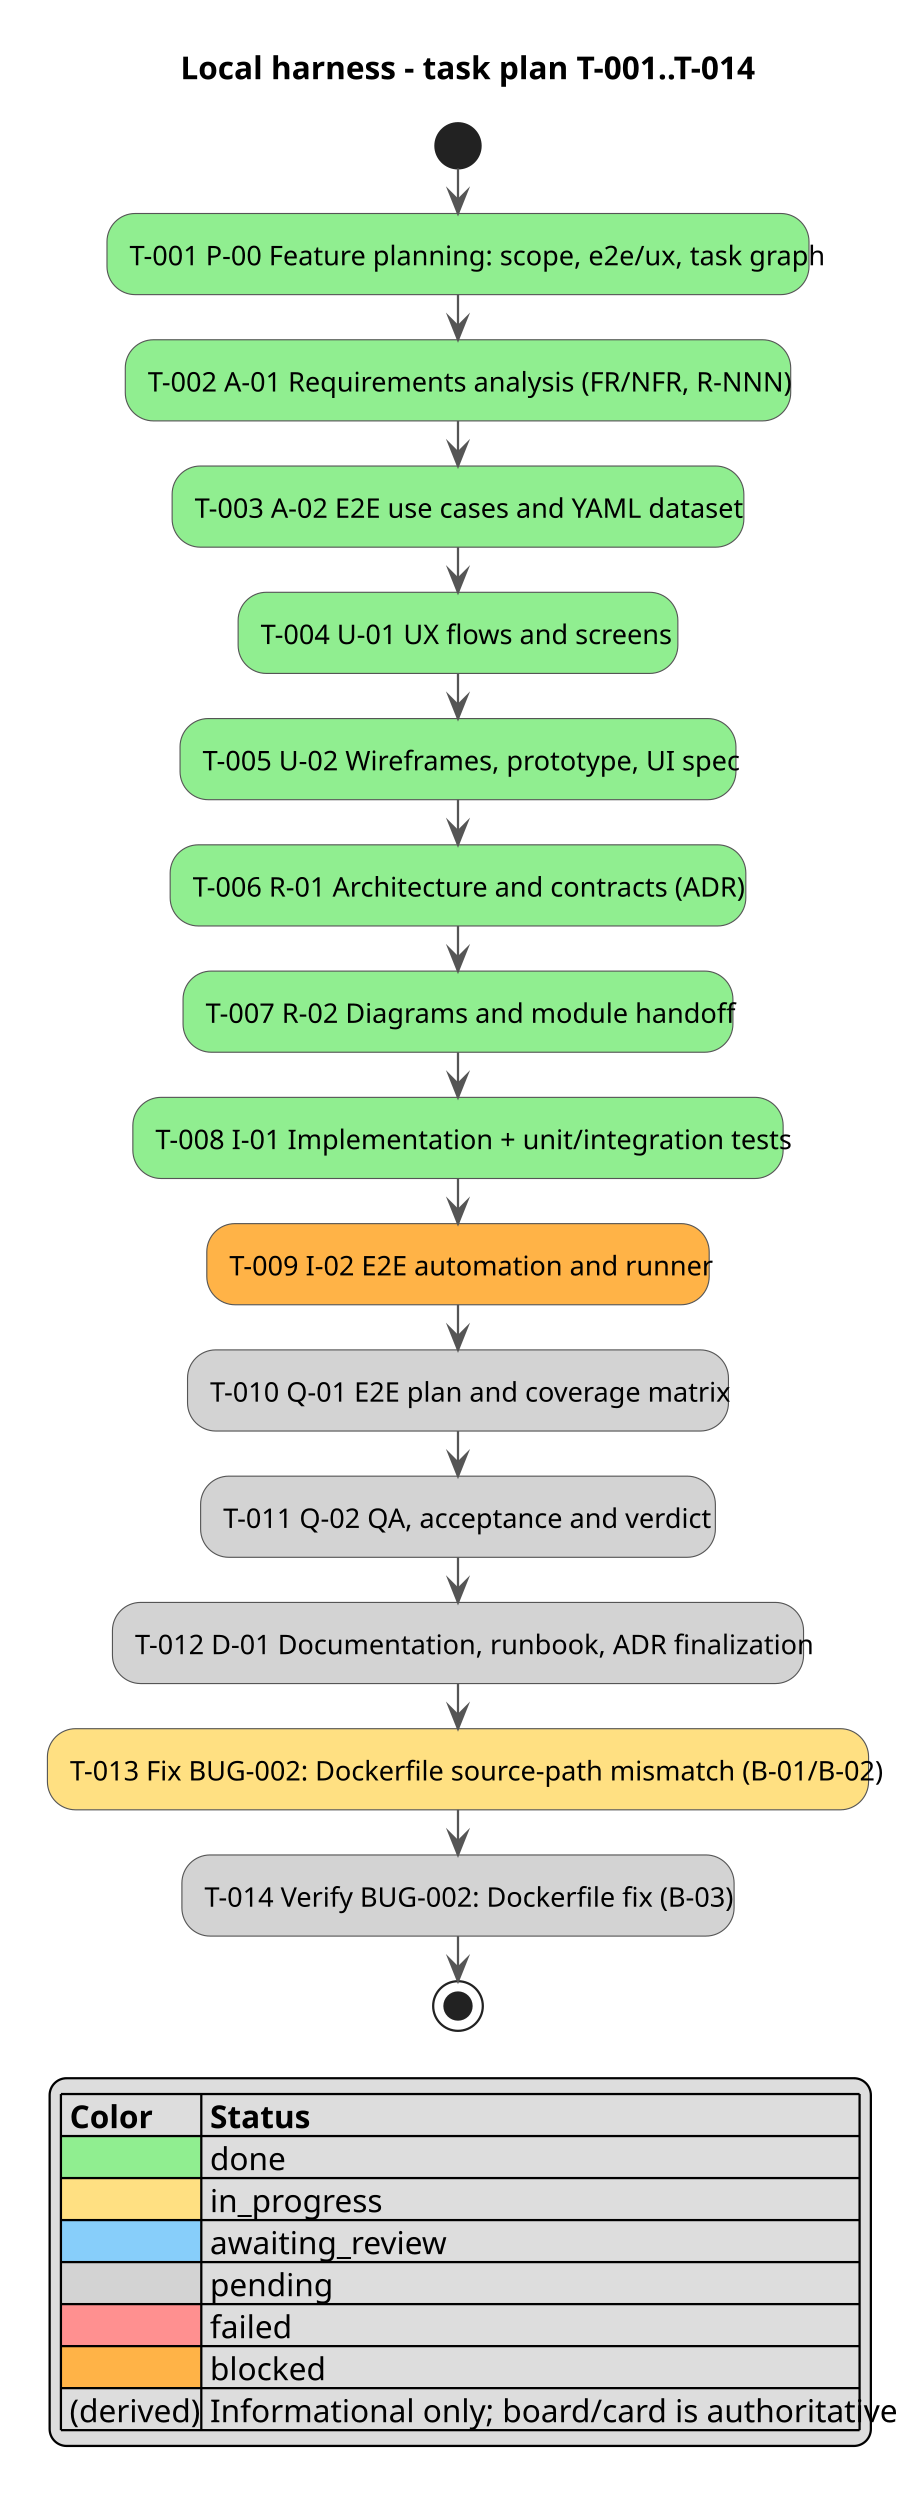
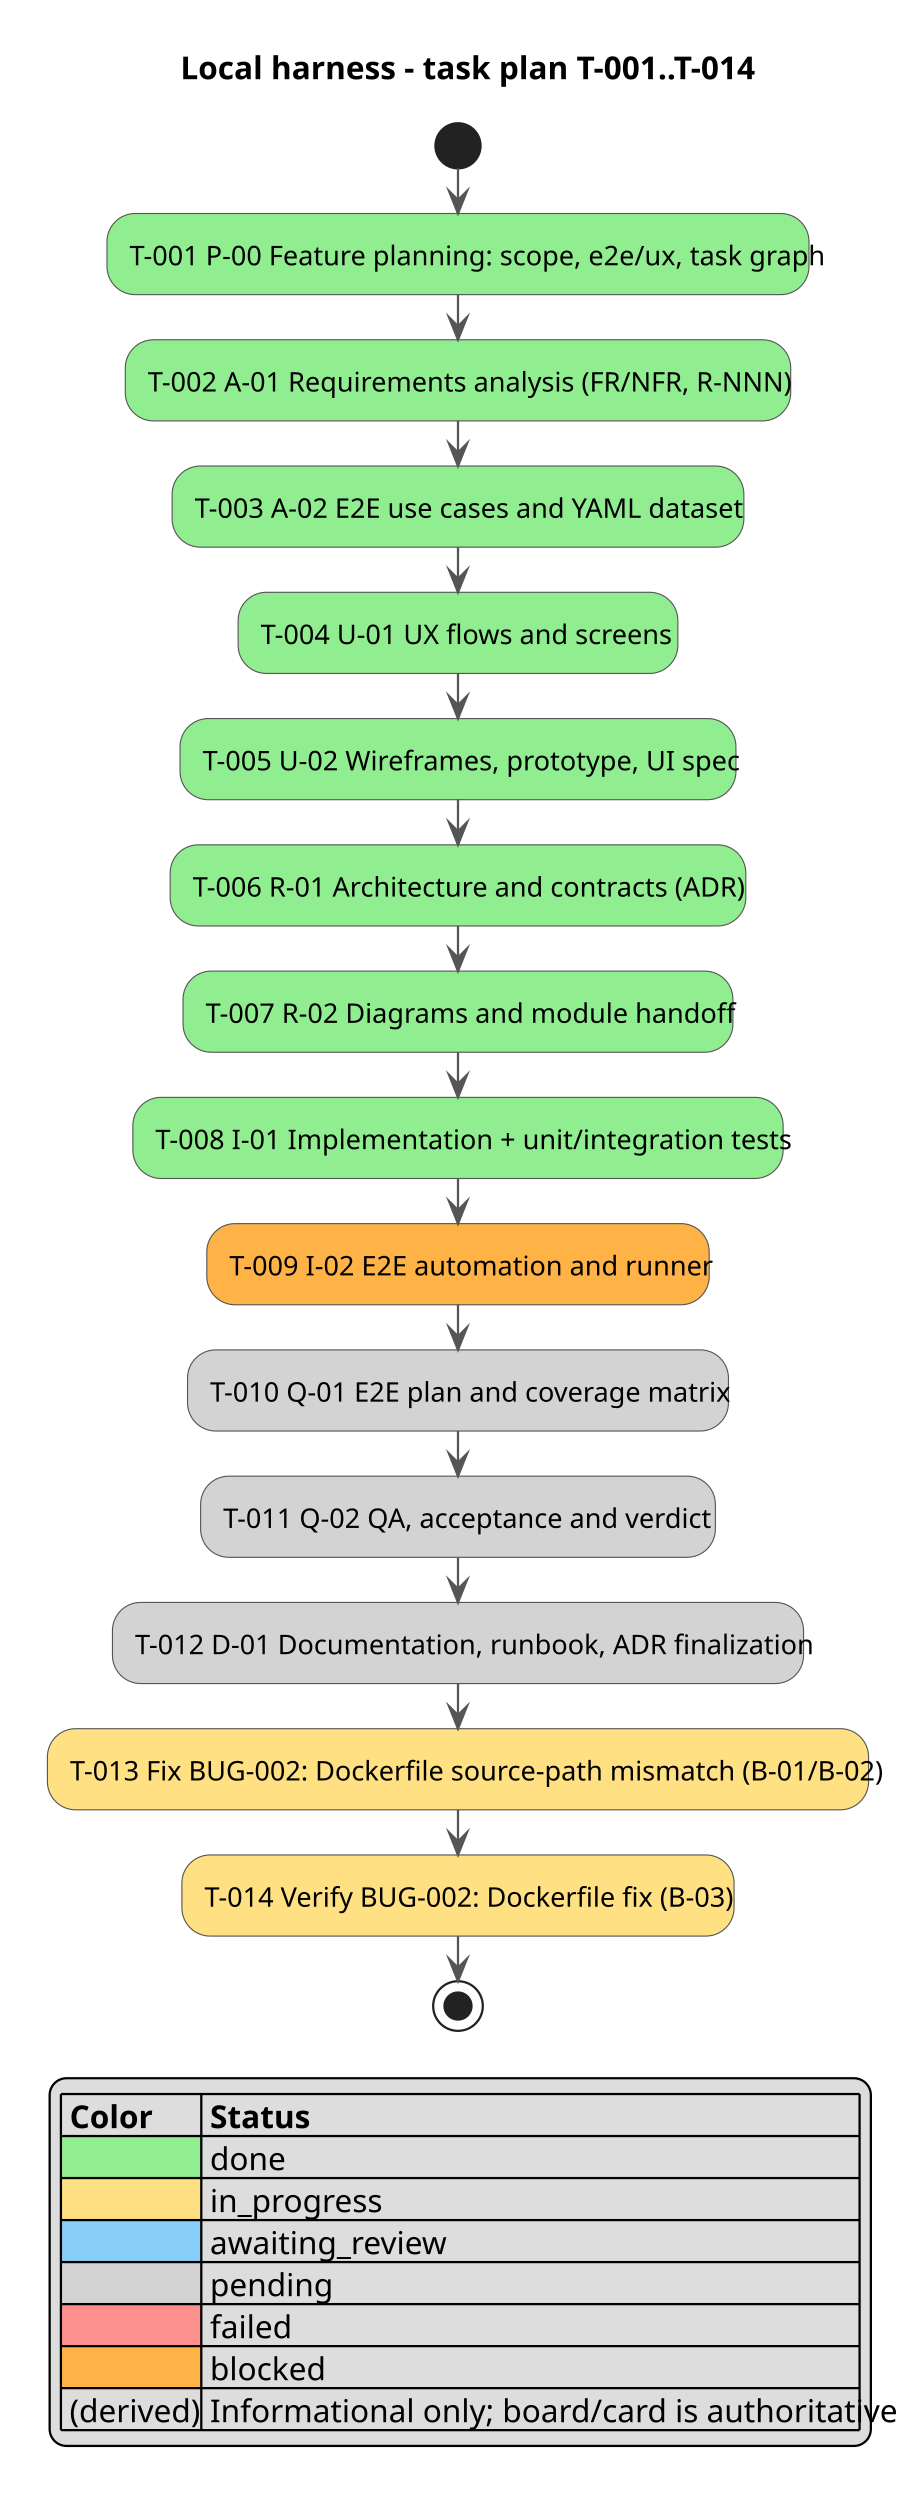
<svg xmlns="http://www.w3.org/2000/svg" version="1.1" data-diagram-type="ACTIVITY" style="width:409px;height:1108px;background:#FFFFFF;" width="409px" height="1108px" viewBox="0 0 409 1108" zoomAndPan="magnify" preserveAspectRatio="none" contentStyleType="text/css">
  <defs />
  <g font-family="sans-serif" lengthAdjust="spacing">
    <g class="title" data-source-line="5">
      <text x="79.944" y="35.107" fill="#000" font-size="14" textLength="248.076" font-weight="700" font-family="Segoe UI">Local harness - task plan T-001..T-014</text>
    </g>
    <ellipse cx="202.982" cy="64.621" rx="10" ry="10" fill="#222" style="stroke:#222;stroke-width:1;" />
    <rect x="47.418" y="94.621" width="311.129" height="35.961" fill="#90EE90" style="stroke:#555;stroke-width:0.5;" rx="12.5" ry="12.5" />
    <text x="57.418" y="117.57" fill="#000" font-size="12" textLength="291.129" font-family="Segoe UI">T-001 P-00 Feature planning: scope, e2e/ux, task graph</text>
    <rect x="55.527" y="150.582" width="294.91" height="35.961" fill="#90EE90" style="stroke:#555;stroke-width:0.5;" rx="12.5" ry="12.5" />
    <text x="65.527" y="173.531" fill="#000" font-size="12" textLength="274.91" font-family="Segoe UI">T-002 A-01 Requirements analysis (FR/NFR, R-NNN)</text>
    <rect x="76.287" y="206.543" width="253.391" height="35.961" fill="#90EE90" style="stroke:#555;stroke-width:0.5;" rx="12.5" ry="12.5" />
    <text x="86.287" y="229.492" fill="#000" font-size="12" textLength="233.391" font-family="Segoe UI">T-003 A-02 E2E use cases and YAML dataset</text>
    <rect x="105.537" y="262.504" width="194.891" height="35.961" fill="#90EE90" style="stroke:#555;stroke-width:0.5;" rx="12.5" ry="12.5" />
    <text x="115.537" y="285.453" fill="#000" font-size="12" textLength="174.891" font-family="Segoe UI">T-004 U-01 UX flows and screens</text>
    <rect x="79.797" y="318.465" width="246.371" height="35.961" fill="#90EE90" style="stroke:#555;stroke-width:0.5;" rx="12.5" ry="12.5" />
    <text x="89.797" y="341.414" fill="#000" font-size="12" textLength="226.371" font-family="Segoe UI">T-005 U-02 Wireframes, prototype, UI spec</text>
    <rect x="75.417" y="374.426" width="255.131" height="35.961" fill="#90EE90" style="stroke:#555;stroke-width:0.5;" rx="12.5" ry="12.5" />
    <text x="85.417" y="397.375" fill="#000" font-size="12" textLength="235.131" font-family="Segoe UI">T-006 R-01 Architecture and contracts (ADR)</text>
    <rect x="81.13" y="430.387" width="243.705" height="35.961" fill="#90EE90" style="stroke:#555;stroke-width:0.5;" rx="12.5" ry="12.5" />
    <text x="91.13" y="453.336" fill="#000" font-size="12" textLength="223.705" font-family="Segoe UI">T-007 R-02 Diagrams and module handoff</text>
    <rect x="58.882" y="486.348" width="288.201" height="35.961" fill="#90EE90" style="stroke:#555;stroke-width:0.5;" rx="12.5" ry="12.5" />
    <text x="68.882" y="509.297" fill="#000" font-size="12" textLength="268.201" font-family="Segoe UI">T-008 I-01 Implementation + unit/integration tests</text>
    <rect x="91.656" y="542.309" width="222.652" height="35.961" fill="#FFB347" style="stroke:#555;stroke-width:0.5;" rx="12.5" ry="12.5" />
    <text x="101.656" y="565.258" fill="#000" font-size="12" textLength="202.652" font-family="Segoe UI">T-009 I-02 E2E automation and runner</text>
    <rect x="83.113" y="598.27" width="239.738" height="35.961" fill="#D3D3D3" style="stroke:#555;stroke-width:0.5;" rx="12.5" ry="12.5" />
    <text x="93.113" y="621.219" fill="#000" font-size="12" textLength="219.738" font-family="Segoe UI">T-010 Q-01 E2E plan and coverage matrix</text>
    <rect x="88.911" y="654.23" width="228.143" height="35.961" fill="#D3D3D3" style="stroke:#555;stroke-width:0.5;" rx="12.5" ry="12.5" />
    <text x="98.911" y="677.18" fill="#000" font-size="12" textLength="208.143" font-family="Segoe UI">T-011 Q-02 QA, acceptance and verdict</text>
    <rect x="49.835" y="710.191" width="306.295" height="35.961" fill="#D3D3D3" style="stroke:#555;stroke-width:0.5;" rx="12.5" ry="12.5" />
    <text x="59.835" y="733.141" fill="#000" font-size="12" textLength="286.295" font-family="Segoe UI">T-012 D-01 Documentation, runbook, ADR finalization</text>
    <rect x="21.013" y="766.152" width="363.939" height="35.961" fill="#FFE082" style="stroke:#555;stroke-width:0.5;" rx="12.5" ry="12.5" />
    <text x="31.013" y="789.102" fill="#000" font-size="12" textLength="343.939" font-family="Segoe UI">T-013 Fix BUG-002: Dockerfile source-path mismatch (B-01/B-02)</text>
-     <rect x="80.617" y="822.113" width="244.73" height="35.961" fill="#D3D3D3" style="stroke:#555;stroke-width:0.5;" rx="12.5" ry="12.5" />
+     <rect x="80.617" y="822.113" width="244.73" height="35.961" fill="#FFE082" style="stroke:#555;stroke-width:0.5;" rx="12.5" ry="12.5" />
    <text x="90.617" y="845.063" fill="#000" font-size="12" textLength="224.73" font-family="Segoe UI">T-014 Verify BUG-002: Dockerfile fix (B-03)</text>
    <ellipse cx="202.982" cy="889.074" rx="11" ry="11" fill="none" style="stroke:#222;stroke-width:1;" />
    <ellipse cx="202.982" cy="889.074" rx="6" ry="6" fill="#222" style="stroke:#222;stroke-width:1;" />
    <line x1="202.982" y1="74.621" x2="202.982" y2="94.621" style="stroke:#555;stroke-width:1;" />
    <polygon points="198.982,84.621,202.982,94.621,206.982,84.621,202.982,88.621" fill="#555" style="stroke:#555;stroke-width:1;stroke-linejoin:miter;stroke-miterlimit:10;" />
    <line x1="202.982" y1="130.582" x2="202.982" y2="150.582" style="stroke:#555;stroke-width:1;" />
    <polygon points="198.982,140.582,202.982,150.582,206.982,140.582,202.982,144.582" fill="#555" style="stroke:#555;stroke-width:1;stroke-linejoin:miter;stroke-miterlimit:10;" />
    <line x1="202.982" y1="186.543" x2="202.982" y2="206.543" style="stroke:#555;stroke-width:1;" />
    <polygon points="198.982,196.543,202.982,206.543,206.982,196.543,202.982,200.543" fill="#555" style="stroke:#555;stroke-width:1;stroke-linejoin:miter;stroke-miterlimit:10;" />
    <line x1="202.982" y1="242.504" x2="202.982" y2="262.504" style="stroke:#555;stroke-width:1;" />
    <polygon points="198.982,252.504,202.982,262.504,206.982,252.504,202.982,256.504" fill="#555" style="stroke:#555;stroke-width:1;stroke-linejoin:miter;stroke-miterlimit:10;" />
    <line x1="202.982" y1="298.465" x2="202.982" y2="318.465" style="stroke:#555;stroke-width:1;" />
    <polygon points="198.982,308.465,202.982,318.465,206.982,308.465,202.982,312.465" fill="#555" style="stroke:#555;stroke-width:1;stroke-linejoin:miter;stroke-miterlimit:10;" />
    <line x1="202.982" y1="354.426" x2="202.982" y2="374.426" style="stroke:#555;stroke-width:1;" />
    <polygon points="198.982,364.426,202.982,374.426,206.982,364.426,202.982,368.426" fill="#555" style="stroke:#555;stroke-width:1;stroke-linejoin:miter;stroke-miterlimit:10;" />
    <line x1="202.982" y1="410.387" x2="202.982" y2="430.387" style="stroke:#555;stroke-width:1;" />
    <polygon points="198.982,420.387,202.982,430.387,206.982,420.387,202.982,424.387" fill="#555" style="stroke:#555;stroke-width:1;stroke-linejoin:miter;stroke-miterlimit:10;" />
    <line x1="202.982" y1="466.348" x2="202.982" y2="486.348" style="stroke:#555;stroke-width:1;" />
    <polygon points="198.982,476.348,202.982,486.348,206.982,476.348,202.982,480.348" fill="#555" style="stroke:#555;stroke-width:1;stroke-linejoin:miter;stroke-miterlimit:10;" />
    <line x1="202.982" y1="522.309" x2="202.982" y2="542.309" style="stroke:#555;stroke-width:1;" />
    <polygon points="198.982,532.309,202.982,542.309,206.982,532.309,202.982,536.309" fill="#555" style="stroke:#555;stroke-width:1;stroke-linejoin:miter;stroke-miterlimit:10;" />
    <line x1="202.982" y1="578.27" x2="202.982" y2="598.27" style="stroke:#555;stroke-width:1;" />
    <polygon points="198.982,588.27,202.982,598.27,206.982,588.27,202.982,592.27" fill="#555" style="stroke:#555;stroke-width:1;stroke-linejoin:miter;stroke-miterlimit:10;" />
    <line x1="202.982" y1="634.23" x2="202.982" y2="654.23" style="stroke:#555;stroke-width:1;" />
    <polygon points="198.982,644.23,202.982,654.23,206.982,644.23,202.982,648.23" fill="#555" style="stroke:#555;stroke-width:1;stroke-linejoin:miter;stroke-miterlimit:10;" />
    <line x1="202.982" y1="690.191" x2="202.982" y2="710.191" style="stroke:#555;stroke-width:1;" />
    <polygon points="198.982,700.191,202.982,710.191,206.982,700.191,202.982,704.191" fill="#555" style="stroke:#555;stroke-width:1;stroke-linejoin:miter;stroke-miterlimit:10;" />
    <line x1="202.982" y1="746.152" x2="202.982" y2="766.152" style="stroke:#555;stroke-width:1;" />
    <polygon points="198.982,756.152,202.982,766.152,206.982,756.152,202.982,760.152" fill="#555" style="stroke:#555;stroke-width:1;stroke-linejoin:miter;stroke-miterlimit:10;" />
    <line x1="202.982" y1="802.113" x2="202.982" y2="822.113" style="stroke:#555;stroke-width:1;" />
    <polygon points="198.982,812.113,202.982,822.113,206.982,812.113,202.982,816.113" fill="#555" style="stroke:#555;stroke-width:1;stroke-linejoin:miter;stroke-miterlimit:10;" />
    <line x1="202.982" y1="858.074" x2="202.982" y2="878.074" style="stroke:#555;stroke-width:1;" />
    <polygon points="198.982,868.074,202.982,878.074,206.982,868.074,202.982,872.074" fill="#555" style="stroke:#555;stroke-width:1;stroke-linejoin:miter;stroke-miterlimit:10;" />
    <g class="legend" data-source-line="24">
      <rect x="22" y="921.074" width="363.965" height="162.969" fill="#DDD" style="stroke:#000;stroke-width:1;" rx="7.5" ry="7.5" />
      <text x="30.862" y="943.182" fill="#000" font-size="14" textLength="35.403" font-weight="700" font-family="Segoe UI">Color</text>
      <text x="93.076" y="943.182" fill="#000" font-size="14" textLength="40.906" font-weight="700" font-family="Segoe UI">Status</text>
      <rect x="27" y="946.695" width="62.214" height="18.621" fill="#90EE90" style="stroke:none;" />
      <text x="27" y="961.803" fill="#000" font-size="14" font-family="Segoe UI"> </text>
      <text x="93.049" y="961.803" fill="#000" font-size="14" textLength="31.691" font-family="Segoe UI">done</text>
      <rect x="27" y="965.316" width="62.214" height="18.621" fill="#FFE082" style="stroke:none;" />
      <text x="27" y="980.424" fill="#000" font-size="14" font-family="Segoe UI"> </text>
      <text x="93.049" y="980.424" fill="#000" font-size="14" textLength="70.738" font-family="Segoe UI">in_progress</text>
      <rect x="27" y="983.938" width="62.214" height="18.621" fill="#87CEFA" style="stroke:none;" />
      <text x="27" y="999.045" fill="#000" font-size="14" font-family="Segoe UI"> </text>
      <text x="93.049" y="999.045" fill="#000" font-size="14" textLength="97.59" font-family="Segoe UI">awaiting_review</text>
      <rect x="27" y="1002.559" width="62.214" height="18.621" fill="#D3D3D3" style="stroke:none;" />
      <text x="27" y="1017.666" fill="#000" font-size="14" font-family="Segoe UI"> </text>
      <text x="93.049" y="1017.666" fill="#000" font-size="14" textLength="51.276" font-family="Segoe UI">pending</text>
      <rect x="27" y="1021.18" width="62.214" height="18.621" fill="#FF9090" style="stroke:none;" />
      <text x="27" y="1036.287" fill="#000" font-size="14" font-family="Segoe UI"> </text>
      <text x="93.049" y="1036.287" fill="#000" font-size="14" textLength="33.852" font-family="Segoe UI">failed</text>
      <rect x="27" y="1039.801" width="62.214" height="18.621" fill="#FFB347" style="stroke:none;" />
      <text x="27" y="1054.908" fill="#000" font-size="14" font-family="Segoe UI"> </text>
      <text x="93.049" y="1054.908" fill="#000" font-size="14" textLength="48.815" font-family="Segoe UI">blocked</text>
      <text x="30.835" y="1073.529" fill="#000" font-size="14" textLength="54.544" font-family="Segoe UI">(derived)</text>
      <text x="93.049" y="1073.529" fill="#000" font-size="14" textLength="284.081" font-family="Segoe UI">Informational only; board/card is authoritative</text>
      <line x1="27" y1="928.074" x2="380.965" y2="928.074" style="stroke:#000;stroke-width:1;" />
      <line x1="27" y1="946.695" x2="380.965" y2="946.695" style="stroke:#000;stroke-width:1;" />
      <line x1="27" y1="965.316" x2="380.965" y2="965.316" style="stroke:#000;stroke-width:1;" />
      <line x1="27" y1="983.938" x2="380.965" y2="983.938" style="stroke:#000;stroke-width:1;" />
      <line x1="27" y1="1002.559" x2="380.965" y2="1002.559" style="stroke:#000;stroke-width:1;" />
      <line x1="27" y1="1021.18" x2="380.965" y2="1021.18" style="stroke:#000;stroke-width:1;" />
      <line x1="27" y1="1039.801" x2="380.965" y2="1039.801" style="stroke:#000;stroke-width:1;" />
      <line x1="27" y1="1058.422" x2="380.965" y2="1058.422" style="stroke:#000;stroke-width:1;" />
      <line x1="27" y1="1077.043" x2="380.965" y2="1077.043" style="stroke:#000;stroke-width:1;" />
      <line x1="27" y1="928.074" x2="27" y2="1077.043" style="stroke:#000;stroke-width:1;" />
      <line x1="89.214" y1="928.074" x2="89.214" y2="1077.043" style="stroke:#000;stroke-width:1;" />
      <line x1="380.965" y1="928.074" x2="380.965" y2="1077.043" style="stroke:#000;stroke-width:1;" />
    </g>
  </g>
</svg>
